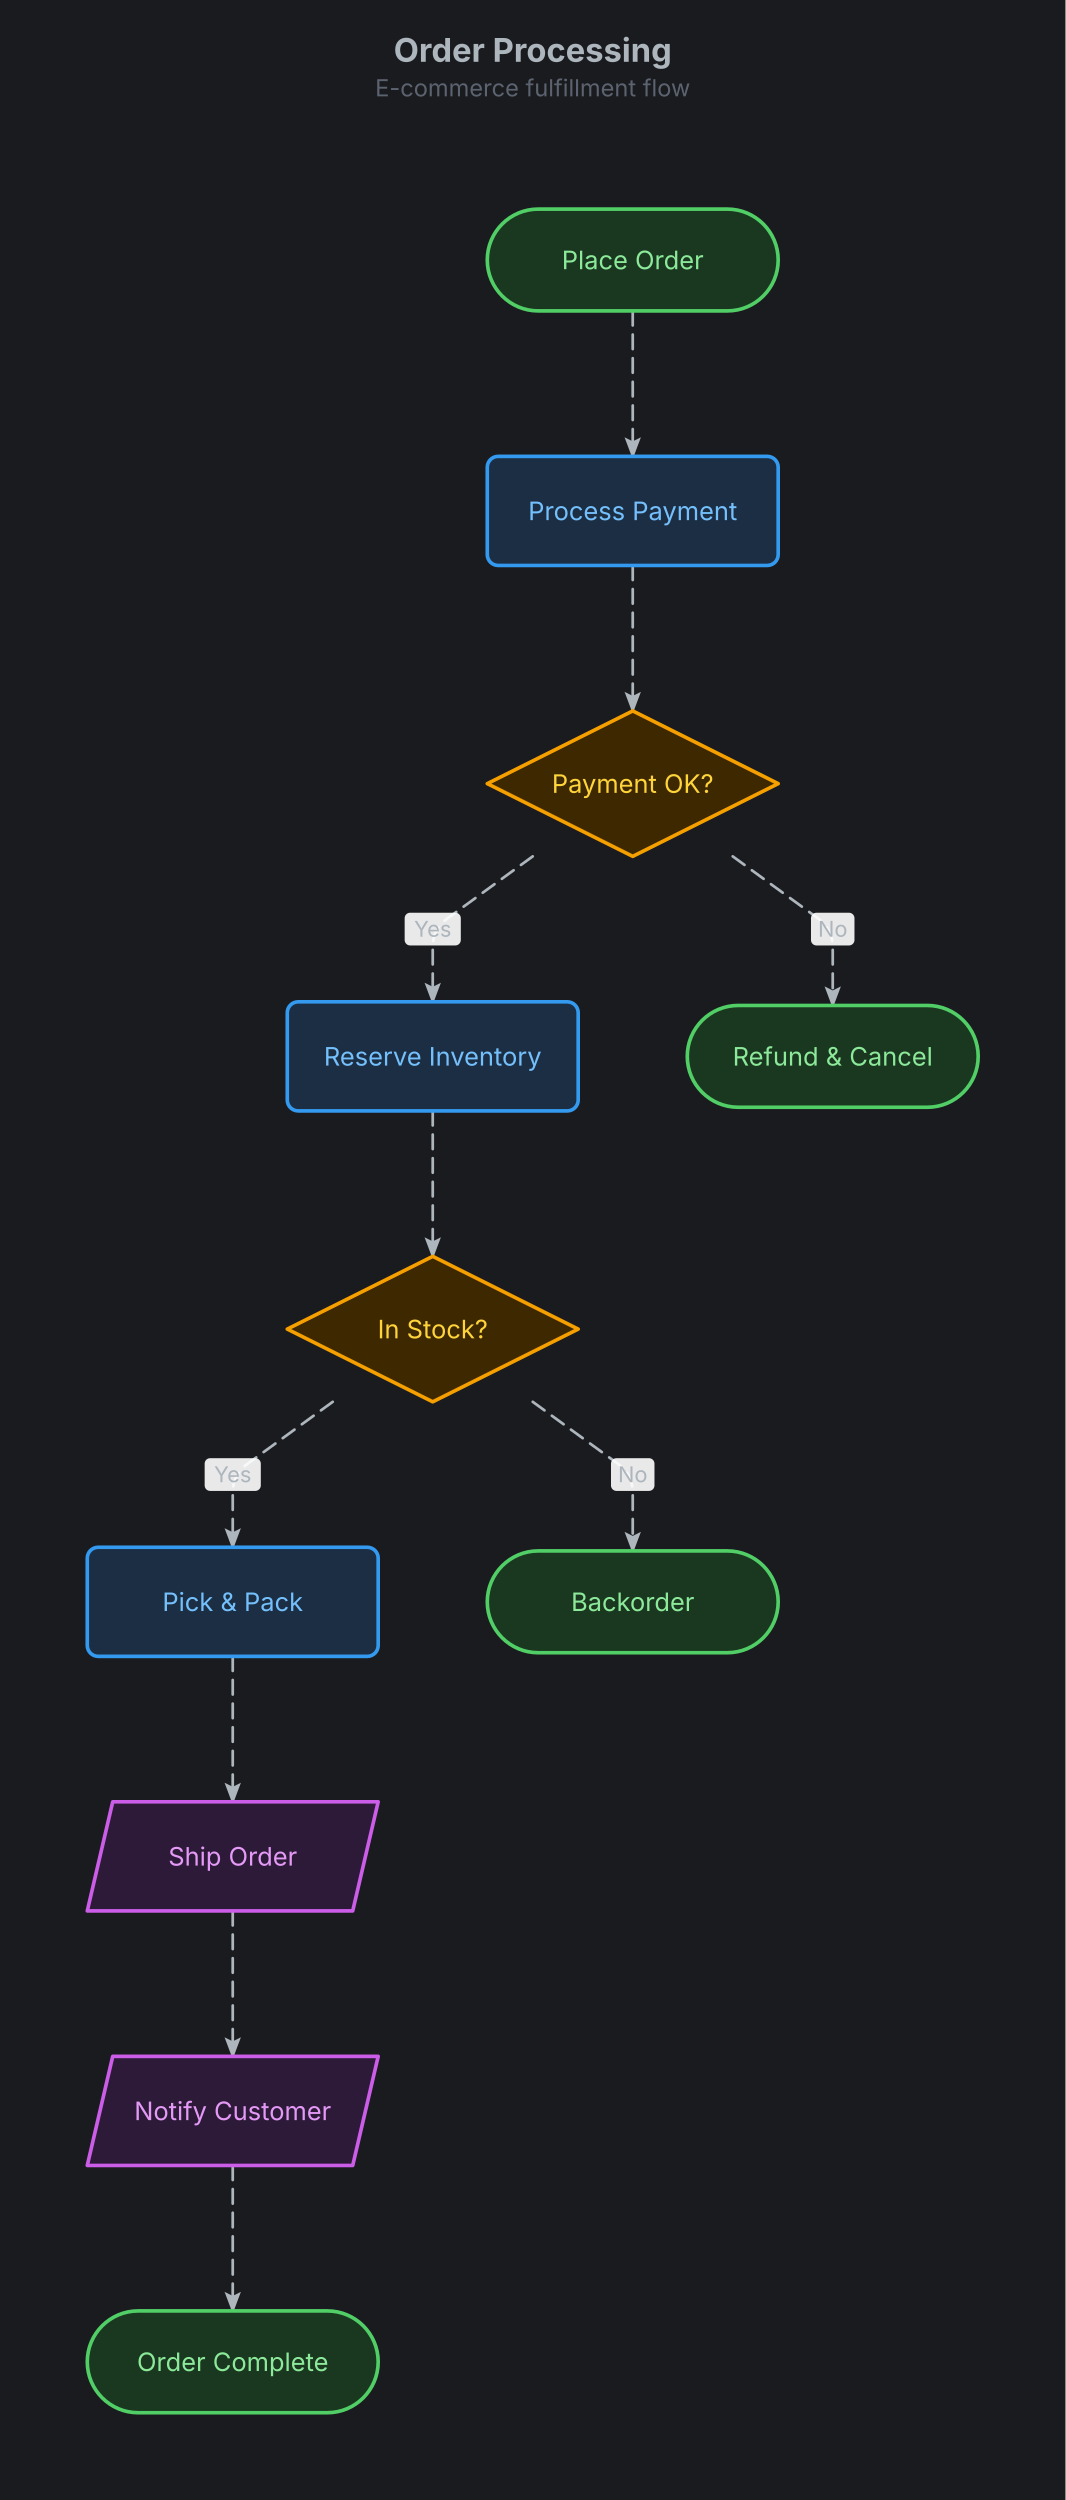
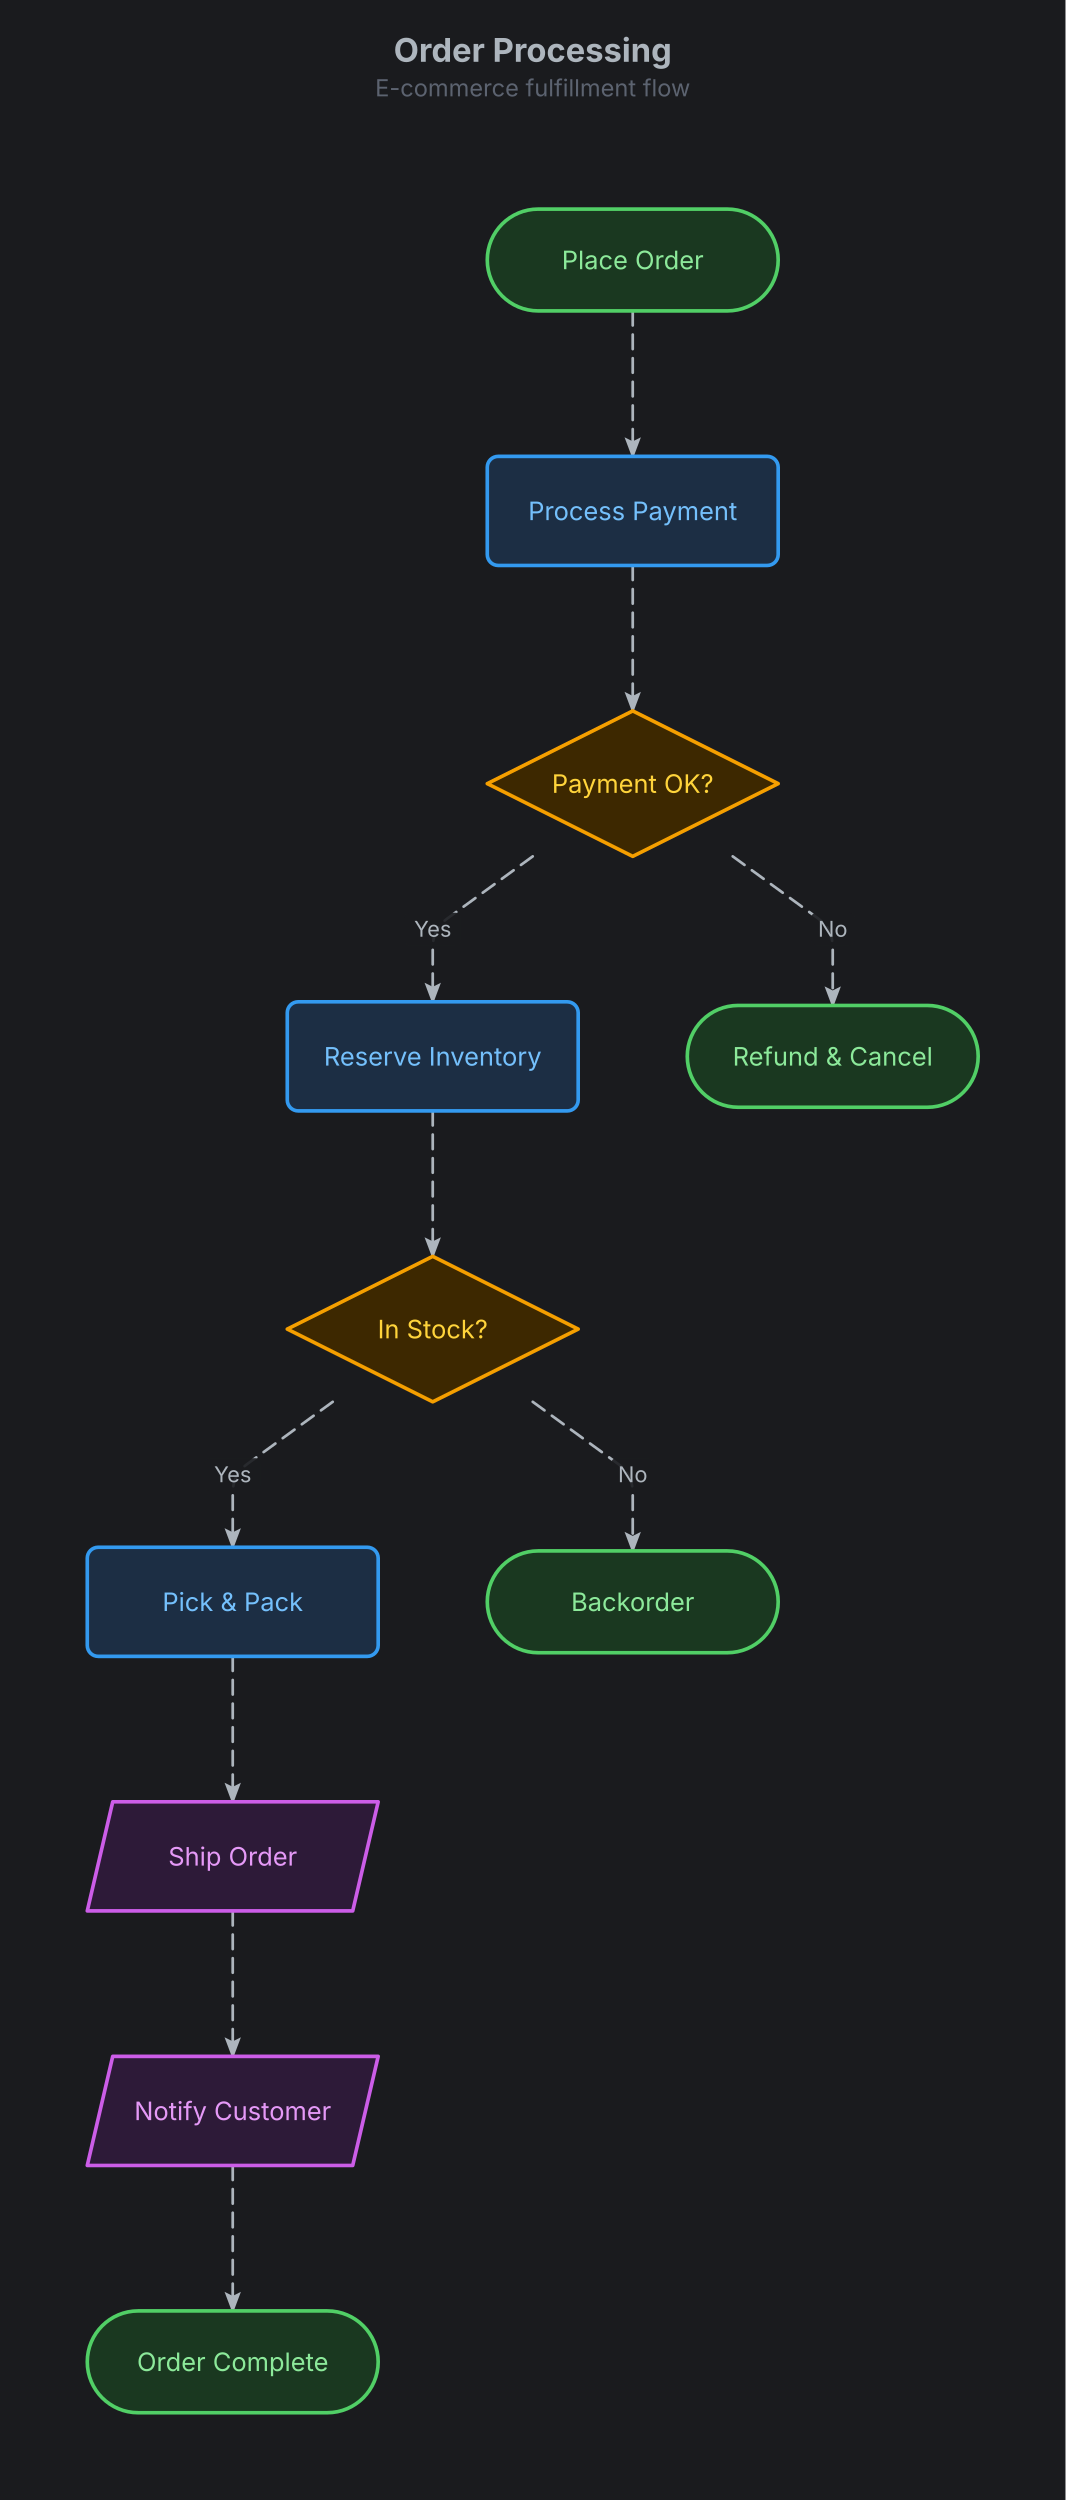
<svg xmlns="http://www.w3.org/2000/svg" width="586" height="1375" viewBox="-28 -95 586 1375">
  <defs>
    <marker id="fc-1-arrow" markerWidth="8" markerHeight="6" refX="7" refY="3" orient="auto" markerUnits="strokeWidth">
      <polygon points="0 0, 8 3, 0 6, 1.5 3" fill="#adb5bd" />
    </marker>
    <style>
      @keyframes ai-fc-flow { to { stroke-dashoffset: -26; } }
      .ai-fc-edge { animation: ai-fc-flow 1.2s linear infinite; }
    </style>
  </defs>
  <rect x="-28" y="-95" width="586" height="1375" fill="#1a1b1e" />
  <text x="265" y="-61" text-anchor="middle" font-family="Inter, system-ui, -apple-system, sans-serif" font-size="18" font-weight="700" fill="#adb5bd">Order Processing</text>
  <text x="265" y="-42" text-anchor="middle" font-family="Inter, system-ui, -apple-system, sans-serif" font-size="13" fill="#5c6370">E-commerce fulfillment flow</text>
  <g class="flowchart">
    <g class="edge" data-from="order" data-to="payment">
      <path d="M320,76 L320,106 Q320,116 320,126 L320,156" fill="none" stroke="#adb5bd" stroke-width="1.5" stroke-linecap="round" stroke-linejoin="round" stroke-dasharray="8 5" class="ai-fc-edge" marker-end="url(#fc-1-arrow)" />
    </g>
    <g class="edge" data-from="payment" data-to="paid">
      <path d="M320,216 L320,246 Q320,256 320,266 L320,296" fill="none" stroke="#adb5bd" stroke-width="1.5" stroke-linecap="round" stroke-linejoin="round" stroke-dasharray="8 5" class="ai-fc-edge" marker-end="url(#fc-1-arrow)" />
    </g>
    <g class="edge" data-from="paid" data-to="reserve">
      <path d="M265,376 L218.087,410.118 Q210,416 210,426 L210,456" fill="none" stroke="#adb5bd" stroke-width="1.5" stroke-linecap="round" stroke-linejoin="round" stroke-dasharray="8 5" class="ai-fc-edge" marker-end="url(#fc-1-arrow)" />
-       <rect x="194.56" y="407" width="30.88" height="18" fill="white" rx="3" opacity="0.9" />
+       <rect x="194.56" y="407" width="30.88" height="18" fill="#1a1b1e" rx="3" opacity="0.9" />
      <text x="210" y="416" dy="0.35em" text-anchor="middle" font-family="Inter, system-ui, -apple-system, sans-serif" font-size="12" fill="#adb5bd">Yes</text>
    </g>
    <g class="edge" data-from="paid" data-to="refund">
      <path d="M375,376 L421.913,410.118 Q430,416 430,426 L430,458" fill="none" stroke="#adb5bd" stroke-width="1.5" stroke-linecap="round" stroke-linejoin="round" stroke-dasharray="8 5" class="ai-fc-edge" marker-end="url(#fc-1-arrow)" />
-       <rect x="418.04" y="407" width="23.92" height="18" fill="white" rx="3" opacity="0.9" />
+       <rect x="418.04" y="407" width="23.92" height="18" fill="#1a1b1e" rx="3" opacity="0.9" />
      <text x="430" y="416" dy="0.35em" text-anchor="middle" font-family="Inter, system-ui, -apple-system, sans-serif" font-size="12" fill="#adb5bd">No</text>
    </g>
    <g class="edge" data-from="reserve" data-to="instock">
      <path d="M210,516 L210,546 Q210,556 210,566 L210,596" fill="none" stroke="#adb5bd" stroke-width="1.5" stroke-linecap="round" stroke-linejoin="round" stroke-dasharray="8 5" class="ai-fc-edge" marker-end="url(#fc-1-arrow)" />
    </g>
    <g class="edge" data-from="instock" data-to="pick">
      <path d="M155,676 L108.087,710.118 Q100,716 100,726 L100,756" fill="none" stroke="#adb5bd" stroke-width="1.5" stroke-linecap="round" stroke-linejoin="round" stroke-dasharray="8 5" class="ai-fc-edge" marker-end="url(#fc-1-arrow)" />
-       <rect x="84.56" y="707" width="30.88" height="18" fill="white" rx="3" opacity="0.9" />
+       <rect x="84.56" y="707" width="30.88" height="18" fill="#1a1b1e" rx="3" opacity="0.9" />
      <text x="100" y="716" dy="0.35em" text-anchor="middle" font-family="Inter, system-ui, -apple-system, sans-serif" font-size="12" fill="#adb5bd">Yes</text>
    </g>
    <g class="edge" data-from="instock" data-to="backorder">
      <path d="M265,676 L311.913,710.118 Q320,716 320,726 L320,758" fill="none" stroke="#adb5bd" stroke-width="1.5" stroke-linecap="round" stroke-linejoin="round" stroke-dasharray="8 5" class="ai-fc-edge" marker-end="url(#fc-1-arrow)" />
-       <rect x="308.04" y="707" width="23.92" height="18" fill="white" rx="3" opacity="0.9" />
+       <rect x="308.04" y="707" width="23.92" height="18" fill="#1a1b1e" rx="3" opacity="0.9" />
      <text x="320" y="716" dy="0.35em" text-anchor="middle" font-family="Inter, system-ui, -apple-system, sans-serif" font-size="12" fill="#adb5bd">No</text>
    </g>
    <g class="edge" data-from="pick" data-to="ship">
      <path d="M100,816 L100,846 Q100,856 100,866 L100,896" fill="none" stroke="#adb5bd" stroke-width="1.5" stroke-linecap="round" stroke-linejoin="round" stroke-dasharray="8 5" class="ai-fc-edge" marker-end="url(#fc-1-arrow)" />
    </g>
    <g class="edge" data-from="ship" data-to="notify">
      <path d="M100,956 L100,986 Q100,996 100,1006 L100,1036" fill="none" stroke="#adb5bd" stroke-width="1.5" stroke-linecap="round" stroke-linejoin="round" stroke-dasharray="8 5" class="ai-fc-edge" marker-end="url(#fc-1-arrow)" />
    </g>
    <g class="edge" data-from="notify" data-to="done">
      <path d="M100,1096 L100,1126 Q100,1136 100,1146 L100,1176" fill="none" stroke="#adb5bd" stroke-width="1.5" stroke-linecap="round" stroke-linejoin="round" stroke-dasharray="8 5" class="ai-fc-edge" marker-end="url(#fc-1-arrow)" />
    </g>
    <g class="node node-terminal" data-id="order">
      <rect x="240" y="20" width="160" height="56" rx="28" ry="28" fill="#1a3820" stroke="#51cf66" stroke-width="2" />
      <text x="320" y="48" text-anchor="middle" dominant-baseline="middle" font-family="Inter, system-ui, -apple-system, sans-serif" font-size="14" fill="#8ce99a">Place Order</text>
    </g>
    <g class="node node-process" data-id="payment">
      <rect x="240" y="156" width="160" height="60" rx="6" ry="6" fill="#1c2e44" stroke="#339af0" stroke-width="2" />
      <text x="320" y="186" text-anchor="middle" dominant-baseline="middle" font-family="Inter, system-ui, -apple-system, sans-serif" font-size="14" fill="#74c0fc">Process Payment</text>
    </g>
    <g class="node node-decision" data-id="paid">
      <polygon points="320,296 400,336 320,376 240,336" fill="#3d2800" stroke="#f59f00" stroke-width="2" stroke-linejoin="round" />
      <text x="320" y="336" text-anchor="middle" dominant-baseline="middle" font-family="Inter, system-ui, -apple-system, sans-serif" font-size="14" fill="#ffd43b">Payment OK?</text>
    </g>
    <g class="node node-process" data-id="reserve">
      <rect x="130" y="456" width="160" height="60" rx="6" ry="6" fill="#1c2e44" stroke="#339af0" stroke-width="2" />
      <text x="210" y="486" text-anchor="middle" dominant-baseline="middle" font-family="Inter, system-ui, -apple-system, sans-serif" font-size="14" fill="#74c0fc">Reserve Inventory</text>
    </g>
    <g class="node node-decision" data-id="instock">
      <polygon points="210,596 290,636 210,676 130,636" fill="#3d2800" stroke="#f59f00" stroke-width="2" stroke-linejoin="round" />
      <text x="210" y="636" text-anchor="middle" dominant-baseline="middle" font-family="Inter, system-ui, -apple-system, sans-serif" font-size="14" fill="#ffd43b">In Stock?</text>
    </g>
    <g class="node node-process" data-id="pick">
      <rect x="20" y="756" width="160" height="60" rx="6" ry="6" fill="#1c2e44" stroke="#339af0" stroke-width="2" />
      <text x="100" y="786" text-anchor="middle" dominant-baseline="middle" font-family="Inter, system-ui, -apple-system, sans-serif" font-size="14" fill="#74c0fc">Pick &amp; Pack</text>
    </g>
    <g class="node node-io" data-id="ship">
      <polygon points="34,896 180,896 166,956 20,956" fill="#2d1a38" stroke="#cc5de8" stroke-width="2" stroke-linejoin="round" />
      <text x="100" y="926" text-anchor="middle" dominant-baseline="middle" font-family="Inter, system-ui, -apple-system, sans-serif" font-size="14" fill="#e599f7">Ship Order</text>
    </g>
    <g class="node node-io" data-id="notify">
      <polygon points="34,1036 180,1036 166,1096 20,1096" fill="#2d1a38" stroke="#cc5de8" stroke-width="2" stroke-linejoin="round" />
      <text x="100" y="1066" text-anchor="middle" dominant-baseline="middle" font-family="Inter, system-ui, -apple-system, sans-serif" font-size="14" fill="#e599f7">Notify Customer</text>
    </g>
    <g class="node node-terminal" data-id="refund">
      <rect x="350" y="458" width="160" height="56" rx="28" ry="28" fill="#1a3820" stroke="#51cf66" stroke-width="2" />
      <text x="430" y="486" text-anchor="middle" dominant-baseline="middle" font-family="Inter, system-ui, -apple-system, sans-serif" font-size="14" fill="#8ce99a">Refund &amp; Cancel</text>
    </g>
    <g class="node node-terminal" data-id="backorder">
      <rect x="240" y="758" width="160" height="56" rx="28" ry="28" fill="#1a3820" stroke="#51cf66" stroke-width="2" />
      <text x="320" y="786" text-anchor="middle" dominant-baseline="middle" font-family="Inter, system-ui, -apple-system, sans-serif" font-size="14" fill="#8ce99a">Backorder</text>
    </g>
    <g class="node node-terminal" data-id="done">
      <rect x="20" y="1176" width="160" height="56" rx="28" ry="28" fill="#1a3820" stroke="#51cf66" stroke-width="2" />
      <text x="100" y="1204" text-anchor="middle" dominant-baseline="middle" font-family="Inter, system-ui, -apple-system, sans-serif" font-size="14" fill="#8ce99a">Order Complete</text>
    </g>
  </g>
</svg>
